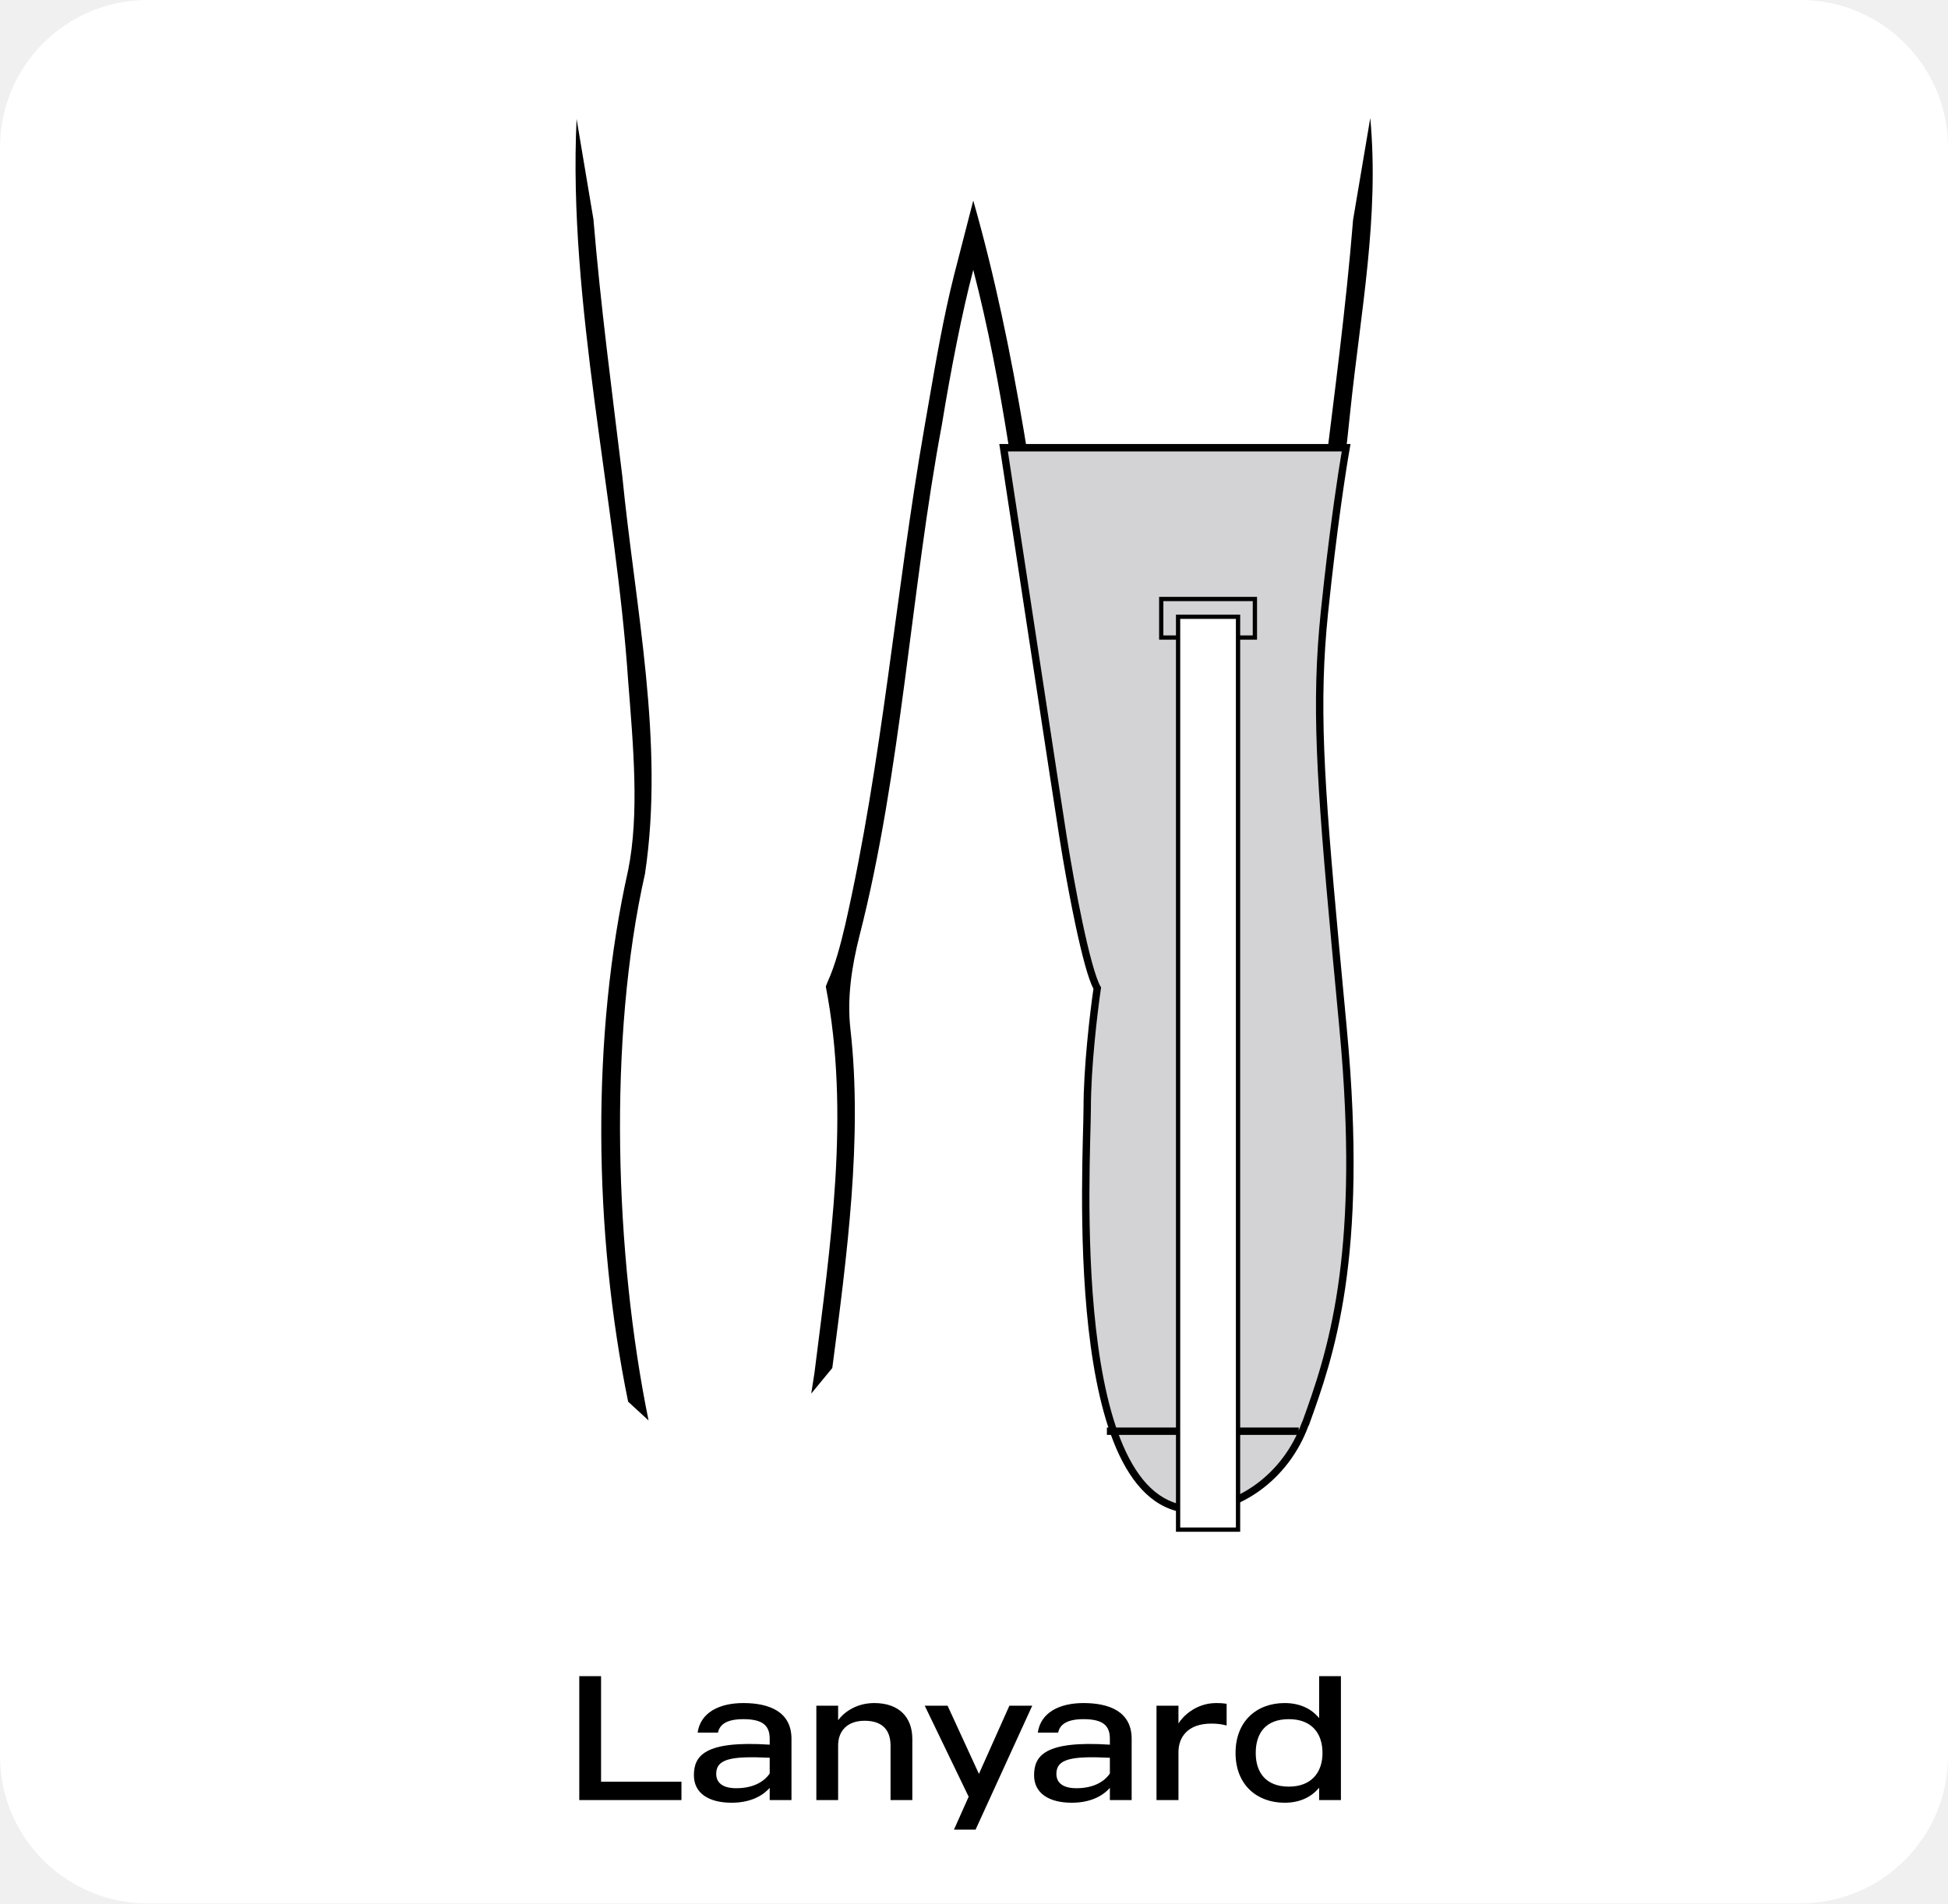
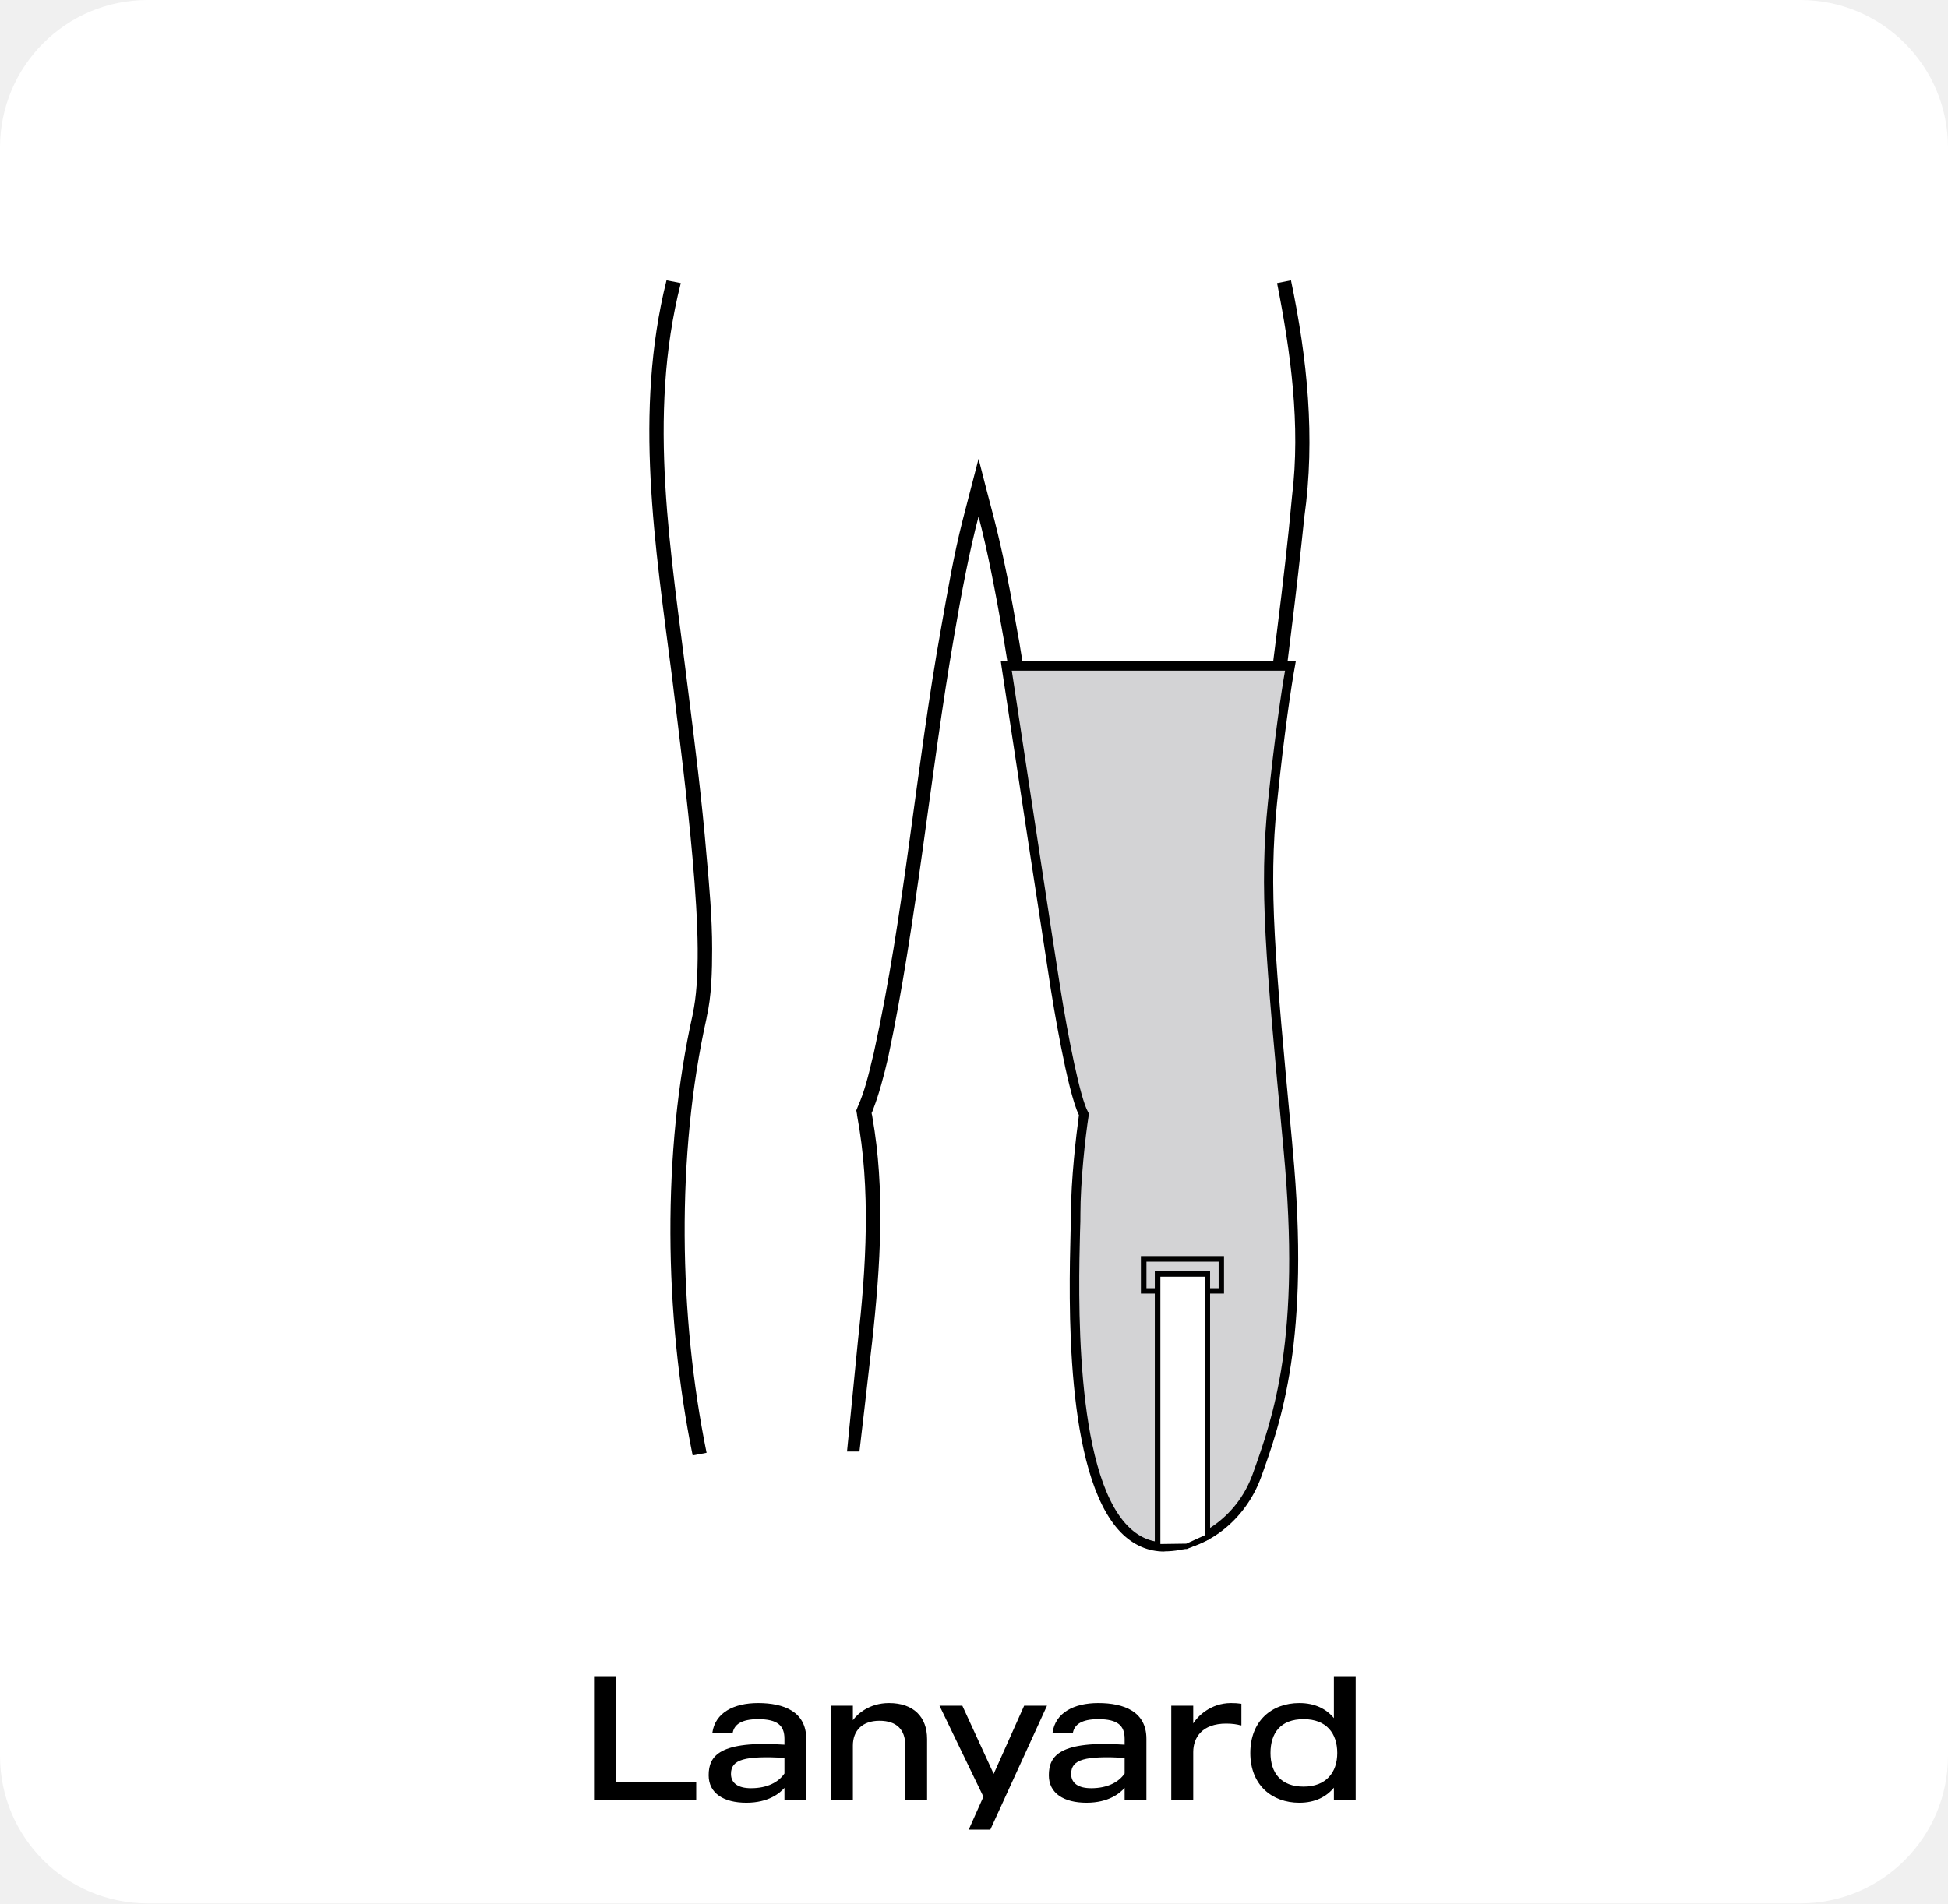
<svg xmlns="http://www.w3.org/2000/svg" width="132" height="129" viewBox="0 0 132 129" fill="none">
  <rect width="132" height="129" rx="10" fill="white" />
-   <path d="M46.177 120.752V122H39.253V113.6H40.729V120.752H46.177ZM50.368 115.424C52.132 115.424 53.632 116.012 53.632 117.848V122H52.156V121.172C51.844 121.532 51.076 122.18 49.576 122.18C48.04 122.18 47.02 121.544 47.02 120.32C47.02 119 47.74 117.956 52.156 118.244V117.848C52.156 116.96 51.7 116.516 50.368 116.516C49.228 116.516 48.76 116.888 48.652 117.428H47.272C47.464 116.084 48.712 115.424 50.368 115.424ZM52.156 120.2V119.132C49.492 119 48.532 119.228 48.532 120.224C48.532 120.872 49.036 121.196 49.888 121.196C51.016 121.196 51.76 120.776 52.156 120.2ZM59.241 115.424C60.909 115.424 61.821 116.372 61.821 117.86V122H60.345V118.304C60.345 117.224 59.757 116.624 58.593 116.624C57.429 116.624 56.793 117.296 56.793 118.304V122H55.317V115.604H56.793V116.588C57.093 116.168 57.909 115.424 59.241 115.424ZM68.398 115.604H69.946L66.106 124.004H64.642L65.638 121.772L62.662 115.604H64.21L66.334 120.224L68.398 115.604ZM73.419 115.424C75.183 115.424 76.683 116.012 76.683 117.848V122H75.207V121.172C74.895 121.532 74.127 122.18 72.627 122.18C71.091 122.18 70.071 121.544 70.071 120.32C70.071 119 70.791 117.956 75.207 118.244V117.848C75.207 116.96 74.751 116.516 73.419 116.516C72.279 116.516 71.811 116.888 71.703 117.428H70.323C70.515 116.084 71.763 115.424 73.419 115.424ZM75.207 120.2V119.132C72.543 119 71.583 119.228 71.583 120.224C71.583 120.872 72.087 121.196 72.939 121.196C74.067 121.196 74.811 120.776 75.207 120.2ZM82.411 115.424C82.699 115.424 82.867 115.436 83.119 115.472V116.936H83.071C82.819 116.864 82.495 116.816 82.087 116.816C80.467 116.816 79.855 117.752 79.855 118.748V122H78.367V115.604H79.855V116.804C80.143 116.336 81.031 115.424 82.411 115.424ZM89.387 113.6H90.863V122H89.387V121.16C88.883 121.772 88.115 122.18 87.047 122.18C85.175 122.18 83.723 120.968 83.723 118.808C83.723 116.636 85.175 115.424 87.047 115.424C88.115 115.424 88.883 115.832 89.387 116.444V113.6ZM87.335 121.088C88.859 121.088 89.615 120.128 89.615 118.808C89.615 117.476 88.883 116.516 87.335 116.516C85.775 116.516 85.091 117.452 85.091 118.808C85.091 120.152 85.799 121.088 87.335 121.088Z" fill="black" />
-   <path fill-rule="evenodd" clip-rule="evenodd" d="M92.852 8C93.467 14.672 92.215 21.059 91.512 27.731C90.48 38.222 88.065 49.042 89.36 58.963C91.754 69.542 91.71 82.118 89.712 93.202H88.526C90.524 82.359 90.612 69.937 88.218 59.248C86.879 50.425 88.811 41.449 89.69 32.648C90.414 26.744 91.205 20.861 91.688 14.892" fill="black" />
-   <path fill-rule="evenodd" clip-rule="evenodd" d="M54.97 94.45L55.19 93.045C56.266 84.419 57.627 75.487 55.958 66.861L56.068 66.576C56.617 65.369 56.969 63.964 57.276 62.669C59.801 51.586 60.68 40.217 62.634 29.001C62.722 28.453 62.832 27.904 62.92 27.355C63.425 24.436 63.93 21.495 64.655 18.62C64.743 18.269 65.841 14.033 65.95 13.594C68.871 23.822 70.233 34.466 71.704 44.957C72.56 50.752 73.263 56.546 74.581 62.208C74.866 63.635 75.261 65.237 75.832 66.598L76.008 66.883C74.339 75.597 75.525 84.529 76.535 93.243H75.349C74.976 90.367 74.647 87.536 74.405 84.749C73.856 78.428 73.724 72.568 74.734 67.059C70.101 51.849 69.947 33.654 65.95 18.291C65.182 21.21 64.435 25.05 63.82 28.804C61.734 39.931 61.075 52.376 58.242 63.415C57.715 65.501 57.386 67.629 57.627 69.758C58.462 77.111 57.386 85.144 56.398 92.716" fill="black" />
-   <path fill-rule="evenodd" clip-rule="evenodd" d="M39.071 8.062C38.478 20.485 41.751 34.005 42.563 46.12C42.914 50.597 43.332 55.163 42.563 58.982C40.06 70.131 40.213 83.519 42.563 94.998L43.947 96.271C41.663 85.078 41.18 70.416 43.705 59.223C45.044 50.312 43.046 41.182 42.168 32.271C41.465 26.477 40.696 20.704 40.213 14.866" fill="black" />
-   <path d="M88.45 96.495C87.133 100.16 83.839 102.311 80.918 102.311C72.156 102.311 73.671 78.585 73.671 75.117C73.671 72.33 74.11 68.621 74.352 66.975C73.627 65.702 72.573 60.127 72.024 56.659C71.585 53.872 69.169 37.96 68.005 30.344H91.217C90.976 31.683 90.339 35.787 89.746 41.493C89.021 48.538 89.548 54.157 90.976 69.323L91.02 69.806C92.469 85.323 90.119 91.907 88.472 96.473L88.45 96.495Z" fill="#D3D3D5" />
-   <path d="M91.516 30.094L91.463 30.388C91.223 31.719 90.587 35.818 89.995 41.52C89.363 47.658 89.685 52.706 90.732 64.037L91.224 69.3L91.225 69.301L91.269 69.783H91.268C91.994 77.557 91.77 83.103 91.155 87.283C90.539 91.465 89.532 94.271 88.707 96.558L88.688 96.61L88.664 96.634C87.3 100.356 83.937 102.561 80.918 102.561C78.586 102.56 76.972 100.973 75.864 98.657C74.755 96.341 74.12 93.234 73.76 90.043C73.042 83.659 73.421 76.831 73.421 75.117C73.421 72.357 73.849 68.708 74.093 67.019C73.908 66.661 73.713 66.081 73.519 65.38C73.308 64.617 73.089 63.688 72.877 62.692C72.56 61.199 72.254 59.551 72.005 58.088L71.777 56.698C71.338 53.91 68.922 37.997 67.758 30.382L67.714 30.094H91.516ZM73.921 75.117C73.921 76.871 73.543 83.64 74.257 89.986C74.615 93.16 75.243 96.201 76.315 98.441C77.387 100.682 78.868 102.06 80.918 102.061C83.724 102.061 86.93 99.985 88.215 96.41L88.234 96.357L88.255 96.335C89.074 94.066 90.056 91.309 90.66 87.21C91.23 83.335 91.464 78.255 90.895 71.255L90.771 69.829L90.727 69.347L90.235 64.087C89.188 52.755 88.861 47.658 89.498 41.468L89.721 39.403C90.206 35.113 90.684 31.97 90.92 30.594H68.296C69.476 38.316 71.837 53.867 72.271 56.62C72.545 58.351 72.945 60.607 73.367 62.588C73.578 63.579 73.793 64.498 74.001 65.247C74.21 66.004 74.405 66.563 74.569 66.851L74.612 66.926L74.599 67.011C74.358 68.653 73.921 72.348 73.921 75.117Z" fill="black" />
-   <path d="M85.179 40.453V43.355H78.543V40.453H85.179ZM78.832 43.065H84.889V40.742H78.832V43.065Z" fill="black" />
-   <path d="M88.005 96.75L88.005 97.25L75.005 97.25L75.005 96.75L88.005 96.75Z" fill="black" />
-   <path d="M83.892 41.797H79.829V103.668H83.892V41.797Z" fill="white" />
-   <path d="M84.037 41.656V103.816H79.685V41.656H84.037ZM79.974 103.526H83.747V41.945H79.974V103.526Z" fill="black" />
+   <path d="M47.177 120.752V122H40.253V113.6H41.729V120.752H47.177ZM51.368 115.424C53.132 115.424 54.632 116.012 54.632 117.848V122H53.156V121.172C52.844 121.532 52.076 122.18 50.576 122.18C49.04 122.18 48.02 121.544 48.02 120.32C48.02 119 48.74 117.956 53.156 118.244V117.848C53.156 116.96 52.7 116.516 51.368 116.516C50.228 116.516 49.76 116.888 49.652 117.428H48.272C48.464 116.084 49.712 115.424 51.368 115.424ZM53.156 120.2V119.132C50.492 119 49.532 119.228 49.532 120.224C49.532 120.872 50.036 121.196 50.888 121.196C52.016 121.196 52.76 120.776 53.156 120.2ZM60.241 115.424C61.909 115.424 62.821 116.372 62.821 117.86V122H61.345V118.304C61.345 117.224 60.757 116.624 59.593 116.624C58.429 116.624 57.793 117.296 57.793 118.304V122H56.317V115.604H57.793V116.588C58.093 116.168 58.909 115.424 60.241 115.424ZM69.398 115.604H70.946L67.106 124.004H65.642L66.638 121.772L63.662 115.604H65.21L67.334 120.224L69.398 115.604ZM74.419 115.424C76.183 115.424 77.683 116.012 77.683 117.848V122H76.207V121.172C75.895 121.532 75.127 122.18 73.627 122.18C72.091 122.18 71.071 121.544 71.071 120.32C71.071 119 71.791 117.956 76.207 118.244V117.848C76.207 116.96 75.751 116.516 74.419 116.516C73.279 116.516 72.811 116.888 72.703 117.428H71.323C71.515 116.084 72.763 115.424 74.419 115.424ZM76.207 120.2V119.132C73.543 119 72.583 119.228 72.583 120.224C72.583 120.872 73.087 121.196 73.939 121.196C75.067 121.196 75.811 120.776 76.207 120.2ZM83.411 115.424C83.699 115.424 83.867 115.436 84.119 115.472V116.936H84.071C83.819 116.864 83.495 116.816 83.087 116.816C81.467 116.816 80.855 117.752 80.855 118.748V122H79.367V115.604H80.855V116.804C81.143 116.336 82.031 115.424 83.411 115.424ZM90.387 113.6H91.863V122H90.387V121.16C89.883 121.772 89.115 122.18 88.047 122.18C86.175 122.18 84.723 120.968 84.723 118.808C84.723 116.636 86.175 115.424 88.047 115.424C89.115 115.424 89.883 115.832 90.387 116.444V113.6ZM88.335 121.088C89.859 121.088 90.615 120.128 90.615 118.808C90.615 117.476 89.883 116.516 88.335 116.516C86.775 116.516 86.091 117.452 86.091 118.808C86.091 120.152 86.799 121.088 88.335 121.088Z" fill="black" />
+   <path fill-rule="evenodd" clip-rule="evenodd" d="M87.479 19C88.586 24.28 89.139 29.686 88.385 35.041C88.121 37.581 87.819 40.221 87.492 42.848C87.366 43.866 87.24 44.897 87.115 45.915C86.587 50.215 86.059 54.414 85.732 58.11C85.531 60.398 85.393 62.485 85.38 64.295C85.368 66.093 85.456 67.614 85.719 68.758V68.783C87.693 77.545 87.668 87.967 86.009 97.144H85.028C86.675 88.155 86.75 77.847 84.777 68.997V68.971C84.45 67.513 84.399 65.816 84.399 64.295C84.399 62.221 84.538 60.096 84.726 58.022C85.066 54.326 85.543 50.63 86.009 46.934C86.185 45.538 86.361 44.143 86.537 42.735C86.914 39.705 87.278 36.663 87.555 33.595C88.133 28.831 87.467 23.878 86.537 19.189L87.492 19H87.479Z" fill="black" />
+   <path fill-rule="evenodd" clip-rule="evenodd" d="M59.08 91.097C59.684 85.679 59.973 80.6 59.118 75.735C59.106 75.647 59.093 75.559 59.068 75.484V75.446V75.421V75.395L59.093 75.383C59.131 75.282 59.169 75.194 59.206 75.081C59.546 74.189 59.873 73.019 60.187 71.649C62.11 62.598 63.053 52.327 64.65 43.125C65.165 40.095 65.706 37.304 66.309 35.004C66.309 35.004 66.309 35.004 66.309 34.991C66.309 34.991 66.309 34.991 66.309 35.004C66.912 37.304 67.453 40.095 67.981 43.137C68.019 43.326 68.044 43.527 68.082 43.715C68.559 46.594 69.012 49.674 69.452 52.767C69.477 52.943 69.502 53.106 69.527 53.27L69.578 53.609V53.71C69.678 54.288 69.754 54.866 69.842 55.445L69.93 56.061C70.093 57.217 70.256 58.349 70.42 59.48C70.759 61.856 71.111 64.144 71.451 66.231C71.79 68.23 72.13 70.053 72.482 71.599V71.637C72.809 73.007 73.135 74.176 73.475 75.069C73.513 75.169 73.55 75.27 73.588 75.358V75.383L73.613 75.408C73.613 75.471 73.588 75.534 73.575 75.597C73.55 75.71 73.537 75.835 73.512 75.949C72.783 80.286 72.884 85.063 73.324 90.066C73.525 92.367 73.802 94.718 74.103 97.106H75.096C74.795 94.743 74.531 92.367 74.317 89.978C73.89 85.277 73.701 80.286 74.594 75.572V75.534L74.644 75.245L74.505 75.006C74.028 73.874 73.701 72.554 73.462 71.373C73.035 69.625 72.708 67.828 72.419 66.042C71.916 63.075 71.488 60.084 71.074 57.079C71.023 56.689 70.961 56.3 70.91 55.91C70.759 54.803 70.596 53.697 70.432 52.603V52.516C70.043 49.649 69.615 46.783 69.125 43.866C69.075 43.552 69.025 43.238 68.962 42.936C68.522 40.384 68.031 37.782 67.39 35.267C67.277 34.853 66.422 31.559 66.309 31.094C66.196 31.534 65.329 34.865 65.228 35.267C64.624 37.644 64.21 40.082 63.782 42.496C62.047 52.113 61.306 61.856 59.206 71.385C59.169 71.523 59.143 71.649 59.105 71.787C58.854 72.856 58.578 74 58.125 75.006L58.025 75.257L58.075 75.546V75.584C59.018 80.613 58.691 85.893 58.125 90.972L57.396 98.376H58.238C58.238 98.376 58.879 92.907 59.08 91.085V91.097Z" fill="black" />
+   <path fill-rule="evenodd" clip-rule="evenodd" d="M46.936 98.64C44.988 89.111 44.862 78.023 46.936 68.77V68.745C47.188 67.601 47.288 66.093 47.276 64.295C47.263 62.485 47.125 60.398 46.924 58.11C46.597 54.401 46.069 50.202 45.541 45.903C44.384 36.914 42.939 27.938 45.164 19L46.132 19.189C43.819 28.253 45.491 37.543 46.609 46.645C47.087 50.441 47.565 54.225 47.879 58.022C48.068 60.096 48.256 62.221 48.256 64.295C48.256 65.803 48.219 67.513 47.879 68.971V68.997C45.805 78.287 45.993 89.174 47.879 98.464" fill="black" />
+   <path d="M85.166 100.014C84.072 103.043 81.332 104.828 78.918 104.828C71.639 104.828 72.896 85.154 72.896 82.263C72.896 79.962 73.248 76.87 73.449 75.499C72.846 74.443 71.978 69.83 71.526 66.938C71.161 64.638 69.15 51.425 68.194 45.102H87.441C87.24 46.208 86.712 49.615 86.234 54.354C85.631 60.2 86.071 64.864 87.253 77.448L87.291 77.85C88.497 90.723 86.536 96.192 85.178 99.976L85.166 100.014Z" fill="#D3D3D5" />
+   <path d="M78.905 105.155C77.786 105.155 76.793 104.715 75.951 103.86C72.117 99.926 72.431 87.97 72.544 83.47C72.557 82.954 72.569 82.539 72.569 82.275C72.569 79.962 72.921 76.945 73.11 75.575C72.318 73.991 71.312 67.73 71.199 67.014C70.809 64.525 68.546 49.665 67.867 45.177L67.817 44.812H87.806L87.743 45.177C87.529 46.321 87.014 49.715 86.536 54.404C85.945 60.212 86.385 64.902 87.555 77.398L87.592 77.85C88.812 90.799 86.787 96.406 85.455 100.114C84.386 103.068 81.696 105.143 78.905 105.143V105.155ZM68.559 45.441C69.301 50.319 71.451 64.499 71.84 66.913C72.381 70.332 73.198 74.443 73.726 75.361L73.776 75.462V75.562C73.537 77.071 73.21 80.113 73.21 82.275C73.21 82.539 73.21 82.954 73.185 83.482C73.085 87.48 72.758 99.674 76.416 103.42C77.145 104.162 77.962 104.527 78.918 104.527C81.055 104.527 83.783 102.943 84.877 99.926C86.272 96.028 88.183 90.723 86.976 77.913L86.939 77.511C85.757 64.927 85.317 60.225 85.92 54.354C86.36 50.08 86.825 46.862 87.077 45.454H68.572L68.559 45.441Z" fill="black" />
+   <path d="M82.941 87.672H77.309V85.133H82.941V87.672ZM77.686 87.308H82.577V85.51H77.686V87.308Z" fill="black" />
+   <path d="M81.81 104.186L80.427 104.802L78.441 104.839V86.359H81.81V104.186Z" fill="white" />
+   <path d="M78.251 105.021V86.164H81.998V104.292L80.426 104.983L78.251 105.009V105.021ZM78.629 86.541V104.644L80.389 104.619L81.633 104.053V86.529H78.629V86.541Z" fill="black" />
</svg>
